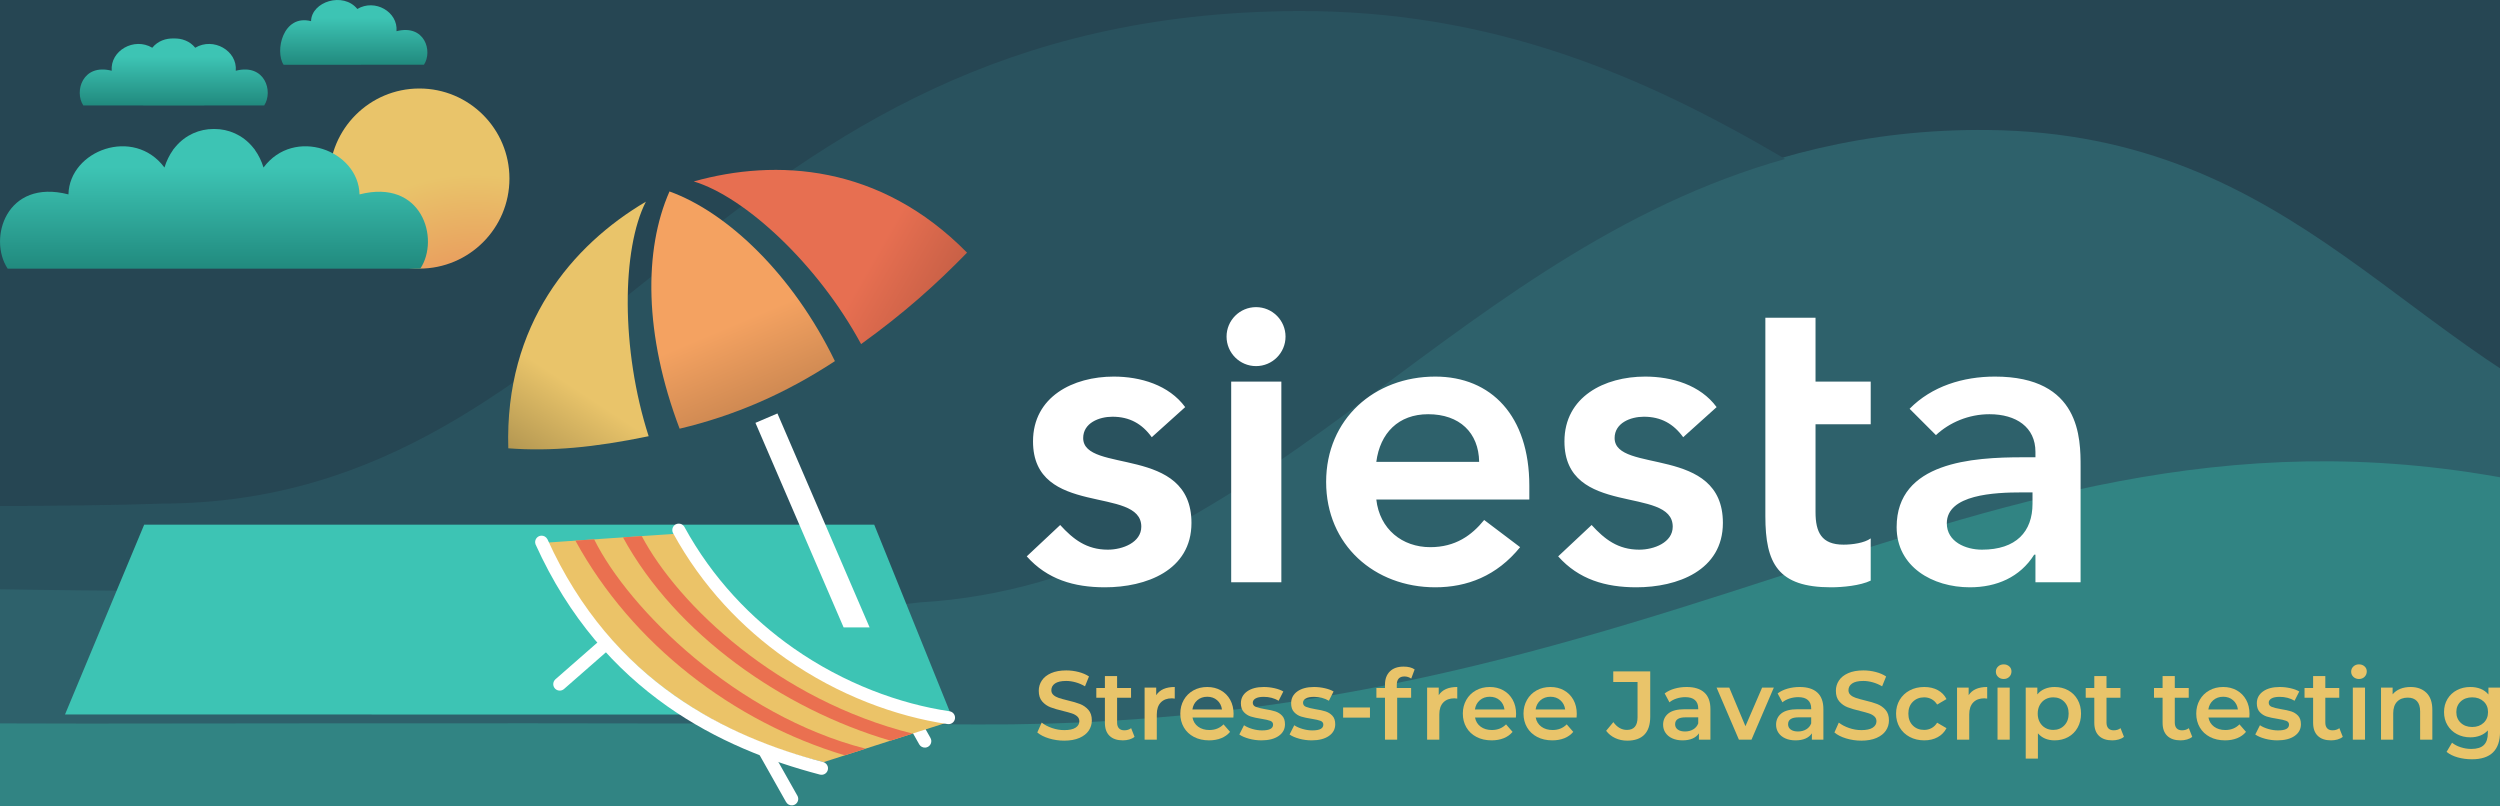
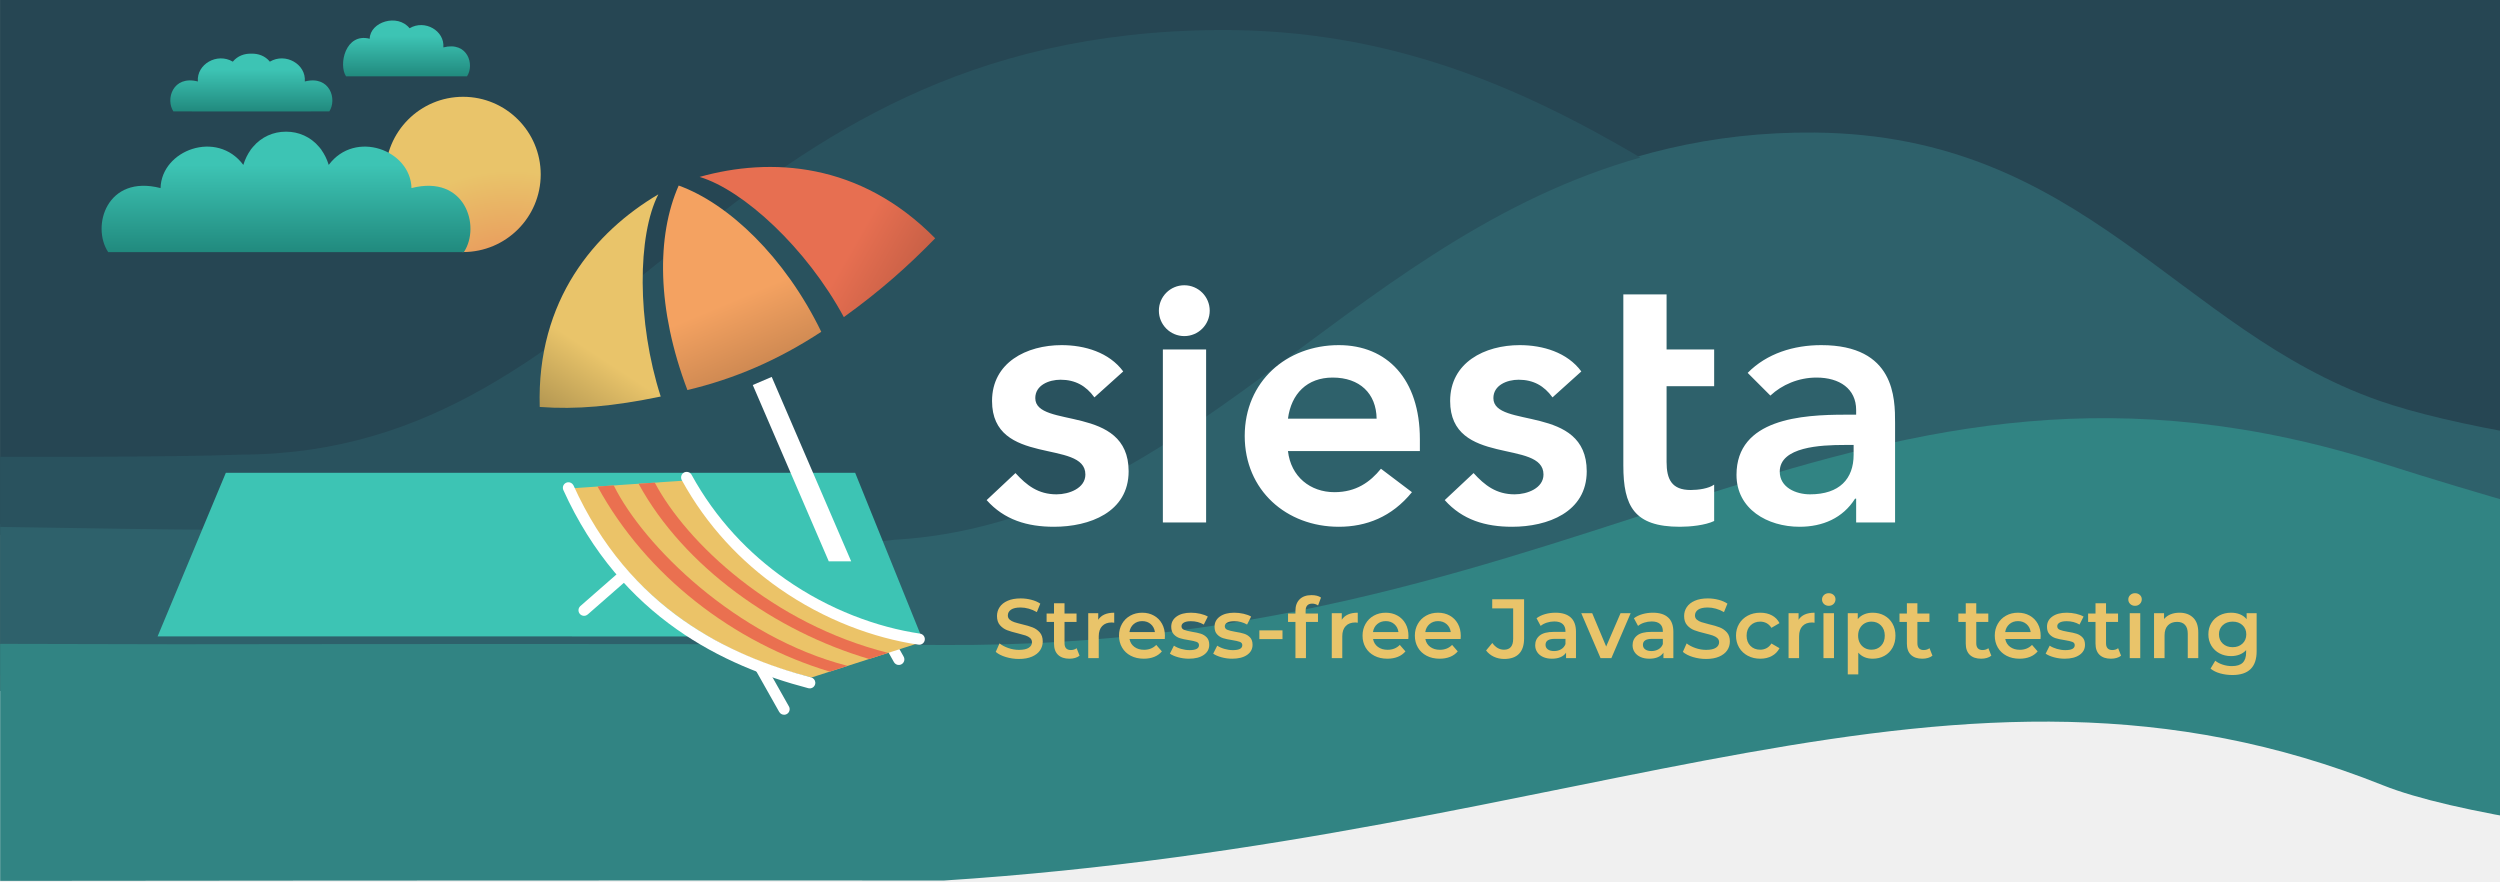
- <svg xmlns="http://www.w3.org/2000/svg" xmlns:xlink="http://www.w3.org/1999/xlink" xml:space="preserve" width="1935.482" height="623.522" version="1.0" style="clip-rule:evenodd;fill-rule:evenodd;image-rendering:optimizeQuality;shape-rendering:geometricPrecision;text-rendering:geometricPrecision" viewBox="0 0 1787.634 576.451" id="svg85">
+ <svg xmlns="http://www.w3.org/2000/svg" xmlns:xlink="http://www.w3.org/1999/xlink" xml:space="preserve" width="2245.291" height="791.428" version="1.0" style="clip-rule:evenodd;fill-rule:evenodd;image-rendering:optimizeQuality;shape-rendering:geometricPrecision;text-rendering:geometricPrecision" viewBox="0 0 2073.777 731.682" id="svg85">
  <defs id="defs19">
    <style type="text/css" id="style2">
   
    .fil1 {fill:#3DC4B4}
    .fil7 {fill:#EA7050}
    .fil6 {fill:#EBC368}
    .fil2 {fill:white}
    .fil8 {fill:#E9C46A;fill-rule:nonzero}
    .fil0 {fill:white;fill-rule:nonzero}
    .fil3 {fill:url(#id0)}
    .fil4 {fill:url(#id1)}
    .fil5 {fill:url(#id2)}
   
  </style>
    <linearGradient id="id0" gradientUnits="userSpaceOnUse" x1="585.671" y1="50.701" x2="950.977" y2="260.728">
      <stop offset="0" style="stop-opacity:1; stop-color:#E76F51" id="stop4" />
      <stop offset="1" style="stop-opacity:1; stop-color:black" id="stop6" />
    </linearGradient>
    <linearGradient id="id1" gradientUnits="userSpaceOnUse" x1="351.095" y1="147.047" x2="202.399" y2="373.735">
      <stop offset="0" style="stop-opacity:1; stop-color:#E9C46A" id="stop9" />
      <stop offset="1" style="stop-opacity:1; stop-color:black" id="stop11" />
    </linearGradient>
    <linearGradient id="id2" gradientUnits="userSpaceOnUse" x1="473.413" y1="112.698" x2="624.108" y2="471.369">
      <stop offset="0" style="stop-opacity:1; stop-color:#F4A261" id="stop14" />
      <stop offset="1" style="stop-opacity:1; stop-color:black" id="stop16" />
    </linearGradient>
    <style id="style896" type="text/css">
   
    .fil3 {fill:url(#id0)}
    .fil0 {fill:url(#id1)}
    .fil1 {fill:url(#id2)}
    .fil2 {fill:url(#id3)}
   
  </style>
    <linearGradient y2="37.569" x2="35.744" y1="23.425" x1="35.744" gradientUnits="userSpaceOnUse" id="id0-3">
      <stop id="stop898" style="stop-opacity:1; stop-color:#3DC4B4" offset="0" />
      <stop id="stop900" style="stop-opacity:1; stop-color:#218A7E" offset="1" />
    </linearGradient>
    <linearGradient y2="14.754" x2="28.48" y1="7.965" x1="28.48" xlink:href="#id0-3" gradientUnits="userSpaceOnUse" id="id1-6">
  </linearGradient>
    <linearGradient y2="9.061" x2="45.849" y1="2.5" x1="45.849" xlink:href="#id0-3" gradientUnits="userSpaceOnUse" id="id2-7">
  </linearGradient>
    <radialGradient fy="53.179" fx="66.953" r="7.883" cy="53.179" cx="66.953" gradientTransform="matrix(-1.21693,-3.38406,3.38406,-1.21693,-32,344)" gradientUnits="userSpaceOnUse" id="id3">
      <stop id="stop905" style="stop-opacity:1; stop-color:#EA7050" offset="0" />
      <stop id="stop907" style="stop-opacity:1; stop-color:#E9C46A" offset="1" />
    </radialGradient>
    <linearGradient xlink:href="#id0-3" id="linearGradient945" gradientUnits="userSpaceOnUse" x1="35.744" y1="23.425" x2="35.744" y2="37.569" />
    <style id="style2-5" type="text/css">
   
    .fil0 {fill:#264653}
    .fil3 {fill:#29525E}
    .fil1 {fill:#2E616B}
    .fil2 {fill:#318483}
   
  </style>
    <clipPath clipPathUnits="userSpaceOnUse" id="clipPath1340">
      <rect style="fill:none;fill-opacity:1;stroke-width:1.564" id="rect1342" width="2075.79" height="734.255" x="-85.059" y="-17.026" />
    </clipPath>
  </defs>
-   <g id="g1338" clip-path="url(#clipPath1340)">
+   <g id="g1338" clip-path="url(#clipPath1340)" transform="translate(84.19095,17.02621)">
    <g transform="matrix(0.9245084,0,0,0.9245084,-846.6737,-19.82633)" id="g969" style="clip-rule:evenodd;fill-rule:evenodd;image-rendering:optimizeQuality;shape-rendering:geometricPrecision;text-rendering:geometricPrecision">
      <g id="Layer_x0020_1-6">
        <g id="_2775180077392">
          <rect class="fil0" width="3999.999" height="623.638" id="rect7" x="0" y="0" style="fill:#264653" />
          <path class="fil0" d="M 3999.999,366.004 C 3385.746,438.54 3056.701,426.218 2960.021,374.573 2787.164,291.658 2695.173,136.299 2453.73,133.877 2079.195,130.12 1937.503,479.634 1627.256,497.797 1508.03,512.331 1298.28,452.83 1040.021,488.32 1017.716,491.385 503.025,470.173 0,466.691 V 0.001 h 3999.999 v 366.004 z" id="path9" style="fill:#264653" />
          <path class="fil1" d="M 4000.169,443.075 3999.999,610.292 C 3635.983,620.017 3312.607,554.124 2960.021,451.121 2593.234,298.964 2258.884,620.314 1666.571,617.058 1109.851,613.998 557.012,606.954 0,597.963 V 466.691 c 501.444,3.482 1017.551,8.427 1040.021,9.84 267.535,1.355 440.627,0.894 587.235,1.465 298.539,-2.14 451.939,-359.665 826.474,-355.909 241.443,2.422 325.423,177.134 506.291,240.697 123.052,43.244 483.589,88.595 1040.148,80.291 z" id="path11" style="fill:#2e616b" />
          <path class="fil2" d="m 2964.232,419.443 c 350.028,111.383 674.417,167.415 1038.993,167.76 l 0.09,206.836 c -475.535,3.49 -918.829,-37.556 -1039.083,-85.599 -386.123,-154.262 -707.386,47.571 -1292.956,85.416 -58.762,-0.051 -117.4,-0.078 -175.947,-0.086 -498.702,-0.073 -990.732,1.196 -1495.203,0.452 L -0.133,579.445 981.862,581.644 c 231.391,-0.25 460.146,-0.585 688.887,0.672 592.314,3.254 818.328,-314.073 1293.483,-162.873 z" id="path13" style="fill:#318483" />
        </g>
        <path class="fil3" d="m 0,466.691 v -57.07 c 505.024,1.598 913.783,6.496 1040.266,1.722 344.125,-1.068 421.678,-379.277 879,-381.339 151.078,-0.68 268.002,49.954 377.631,114.496 -3.674,1.036 -7.315,2.12 -10.942,3.224 v 0 C 2028.015,226.242 1886.438,472.622 1627.256,487.796 1508.03,502.33 1307.774,481.596 1040.021,478.32 1017.716,481.385 503.074,468.343 0,466.691 Z" id="path16" style="fill:#29525e" />
      </g>
    </g>
    <g transform="translate(45.66889,121.5934)" id="Layer_x0020_1">
      <path style="fill:#ffffff;fill-rule:nonzero" id="path22" d="m 801.765,169.793 c -11.671,-15.86 -32.019,-21.845 -51.171,-21.845 -29.026,0 -57.753,14.364 -57.753,46.383 0,54.76 77.503,31.42 77.503,61.045 0,11.371 -13.465,16.458 -23.94,16.458 -15.261,0 -24.836,-7.481 -34.113,-17.656 l -23.939,22.444 c 14.663,16.458 33.814,22.144 55.959,22.144 29.325,0 61.942,-11.97 61.942,-46.084 0,-55.958 -77.504,-35.011 -77.504,-60.745 0,-10.773 11.372,-15.262 20.947,-15.262 12.27,0 21.247,5.087 28.13,14.663 z m 50.71,-71.557 c 11.657,0 21.106,9.448 21.106,21.105 0,11.656 -9.449,21.105 -21.106,21.105 -11.656,0 -21.105,-9.449 -21.105,-21.105 0,-11.657 9.449,-21.105 21.105,-21.105 z m -17.794,196.939 h 35.908 V 151.539 h -35.908 z m 213.393,-59.25 v -9.875 c 0,-49.973 -27.232,-78.102 -67.33,-78.102 -43.39,0 -78.102,30.224 -78.102,75.409 0,45.185 34.712,75.409 78.102,75.409 22.742,0 43.989,-8.079 60.746,-28.728 l -25.735,-19.451 c -8.977,11.073 -20.647,19.451 -38.602,19.451 -20.049,0 -36.208,-12.866 -38.602,-34.113 z M 938.551,208.993 c 2.693,-20.647 15.86,-34.113 37.106,-34.113 22.443,0 36.208,13.166 36.507,34.113 z m 243.583,-39.2 c -11.67,-15.86 -32.019,-21.845 -51.171,-21.845 -29.026,0 -57.753,14.364 -57.753,46.383 0,54.76 77.503,31.42 77.503,61.045 0,11.371 -13.465,16.458 -23.939,16.458 -15.262,0 -24.837,-7.481 -34.114,-17.656 l -23.939,22.444 c 14.663,16.458 33.815,22.144 55.959,22.144 29.325,0 61.942,-11.97 61.942,-46.084 0,-55.958 -77.503,-35.011 -77.503,-60.745 0,-10.773 11.371,-15.262 20.947,-15.262 12.269,0 21.245,5.087 28.129,14.663 z m 34.881,78.102 c 0,33.814 8.977,50.871 46.981,50.871 8.378,0 20.947,-1.197 28.428,-4.789 v -30.222 c -4.489,3.291 -13.166,4.488 -19.451,4.488 -15.86,0 -20.049,-8.977 -20.049,-23.34 v -62.841 h 39.5 v -30.523 h -39.5 v -45.717 h -35.909 c 0,68.076 0,58.851 0,142.073 z m 193.31,47.28 h 32.319 v -82.591 c 0,-20.348 0,-64.636 -61.345,-64.636 -22.742,0 -45.185,6.882 -61.045,23.042 l 18.852,18.852 c 9.576,-8.978 23.341,-14.962 38.303,-14.962 19.151,0 32.916,9.291 32.916,26.931 v 3.891 h -8.977 c -35.895,0 -90.371,3.291 -90.371,49.973 0,28.428 25.735,43.091 52.367,43.091 19.152,0 35.91,-7.182 46.084,-23.341 h 0.897 z m -2.094,-56.258 c 0,20.021 -11.671,32.917 -36.209,32.917 -11.67,0 -25.136,-5.685 -25.136,-18.852 0,-20.648 34.114,-22.144 53.864,-22.144 h 7.481 z" class="fil0" />
      <g id="_2775025768672">
-         <polygon style="fill:#3dc4b4" id="polygon24" points="634.124,389.855 0,389.783 56.652,253.954 579.191,253.954 " class="fil1" />
+         <polygon style="fill:#3dc4b4" id="polygon24" points="56.652,253.954 579.191,253.954 634.124,389.855 0,389.783 " class="fil1" />
        <g id="g34">
-           <polygon style="fill:#ffffff" id="polygon26" points="509.904,174.333 575.874,327.454 557.266,327.454 494.165,181.053 " class="fil2" />
+           <polygon style="fill:#ffffff" id="polygon26" points="557.266,327.454 494.165,181.053 509.904,174.333 575.874,327.454 " class="fil2" />
          <path style="fill:url(#id0)" id="path28" d="M 645.632,59.248 C 583.191,-4.182 508.869,-8.247 450.027,8.275 c 36.31,10.861 88.706,58.952 119.759,116.413 30.687,-22.103 53.562,-42.584 75.846,-65.44 z" class="fil3" />
          <path style="fill:url(#id1)" id="path30" d="m 317.272,199.285 c -2.63,-88.966 45.848,-145.46 98.48,-176.532 -17.274,33.74 -18.042,105.695 1.984,167.872 -39.269,8.137 -70.024,10.941 -100.464,8.66 z" class="fil4" />
          <path style="fill:url(#id2)" id="path32" d="m 432.658,15.437 c 41.324,14.9 88.164,59.219 118.393,121.441 -35.799,23.451 -71.767,38.994 -111.152,48.365 C 414.413,118.034 414.168,57.321 432.658,15.437 Z" class="fil5" />
        </g>
        <g id="g52">
          <path style="fill:#ffffff;fill-rule:nonzero" id="path36" d="m 357.149,371.567 33.421,-29.258 -6.118,-6.979 -33.555,29.376 0.007,0.008 c -0.975,0.922 -1.542,2.259 -1.436,3.702 0.187,2.553 2.406,4.469 4.959,4.282 1.045,-0.077 1.983,-0.495 2.715,-1.138 z" class="fil0" />
          <path style="fill:#ffffff;fill-rule:nonzero" id="path38" d="m 524.326,448.182 -19.868,-35.232 -8.074,4.559 19.686,34.91 0.012,-0.007 c 0.838,1.563 2.541,2.571 4.425,2.433 2.551,-0.186 4.467,-2.405 4.28,-4.958 -0.045,-0.612 -0.207,-1.186 -0.461,-1.705 z" class="fil0" />
          <path style="fill:#ffffff;fill-rule:nonzero" id="path40" d="m 619.386,406.465 -5.471,-9.7 -8.074,4.559 5.373,9.526 0.009,-0.005 0.101,0.202 0.131,0.231 c 0.873,1.443 2.506,2.355 4.304,2.223 2.551,-0.186 4.468,-2.405 4.281,-4.958 -0.056,-0.76 -0.293,-1.464 -0.664,-2.072 z" class="fil0" />
          <path style="fill:#ebc368" id="path42" d="m 634.871,394.398 c -84.237,-8.072 -169.214,-76.78 -198.328,-133.904 -29.687,2.094 -60.403,4.028 -90.918,6.224 37.245,82.721 110.975,136.767 197.339,157.175 22.645,-7.267 45.291,-14.535 67.936,-21.802 7.989,-2.564 15.98,-5.128 23.971,-7.693 z" class="fil6" />
          <path style="fill:#ea7050" id="path44" d="m 606.589,403.474 c -96.157,-24.106 -167.473,-91.697 -193.793,-141.36 -29.687,2.095 17.076,-1.276 -13.439,0.92 37.779,69.241 114.292,122.905 191.434,145.51 6.679,-2.143 8.239,-2.645 15.798,-5.07 z" class="fil7" />
          <path style="fill:#ea7050" id="path46" d="M 572.939,414.273 C 480.546,390.514 403.515,314.507 378.721,264.421 c -29.687,2.094 17.076,-1.277 -13.439,0.92 40.645,74.329 113.076,129.725 192.81,153.698 6.145,-1.973 7.288,-2.34 14.847,-4.766 z" class="fil7" />
          <path style="fill:#ffffff;fill-rule:nonzero" id="path48" d="m 633.165,387.502 c -35.549,-5.227 -75.494,-19.795 -111.711,-45.138 -30.292,-21.199 -57.962,-49.932 -78.242,-87.028 l -0.002,0.002 c -0.884,-1.398 -2.489,-2.276 -4.255,-2.146 -2.553,0.187 -4.469,2.406 -4.282,4.957 0.044,0.599 0.2,1.163 0.446,1.673 l -0.005,0.002 c 21.025,38.436 49.676,68.192 81.034,90.136 37.386,26.161 78.643,41.233 115.411,46.687 l 0.002,-0.007 c 0.381,0.07 0.777,0.094 1.182,0.064 2.551,-0.187 4.467,-2.406 4.28,-4.959 -0.159,-2.176 -1.797,-3.89 -3.86,-4.23 z" class="fil0" />
          <path style="fill:#ffffff;fill-rule:nonzero" id="path50" d="M 542.773,423.868 C 508.127,414.811 470.73,400.542 436.273,376.251 400.879,351.3 368.495,315.713 345.23,264.242 l -0.023,0.011 c -0.836,-1.565 -2.54,-2.575 -4.424,-2.437 -2.553,0.187 -4.469,2.406 -4.283,4.957 0.032,0.424 0.119,0.831 0.255,1.212 24.029,53.194 57.536,90 94.175,115.828 35.439,24.984 73.726,39.648 109.166,48.945 l 10e-4,-0.002 0.025,0.008 0.026,0.007 0.334,0.088 c 0.429,0.094 0.879,0.128 1.339,0.094 2.55,-0.186 4.467,-2.406 4.28,-4.958 -0.146,-1.988 -1.525,-3.589 -3.332,-4.112 z" class="fil0" />
        </g>
      </g>
      <path style="fill:#e9c46a;fill-rule:nonzero" id="path55" d="m 715.175,408.524 c -3.77,0 -7.413,-0.535 -10.927,-1.605 -3.515,-1.071 -6.296,-2.491 -8.345,-4.26 l 3.143,-7.052 c 2.001,1.583 4.457,2.874 7.366,3.875 2.909,1.001 5.83,1.501 8.763,1.501 3.631,0 6.342,-0.581 8.135,-1.745 1.792,-1.164 2.688,-2.7 2.688,-4.609 0,-1.396 -0.5,-2.548 -1.501,-3.456 -1.001,-0.908 -2.27,-1.618 -3.806,-2.13 -1.536,-0.512 -3.631,-1.093 -6.284,-1.745 -3.724,-0.885 -6.738,-1.769 -9.042,-2.653 -2.304,-0.885 -4.283,-2.27 -5.935,-4.155 -1.653,-1.885 -2.479,-4.434 -2.479,-7.646 0,-2.7 0.733,-5.155 2.199,-7.367 1.467,-2.21 3.678,-3.968 6.634,-5.271 2.956,-1.304 6.575,-1.955 10.857,-1.955 2.98,0 5.912,0.372 8.798,1.117 2.887,0.745 5.377,1.815 7.472,3.212 l -2.863,7.052 c -2.141,-1.257 -4.376,-2.211 -6.704,-2.863 -2.327,-0.651 -4.585,-0.977 -6.772,-0.977 -3.585,0 -6.25,0.605 -7.995,1.815 -1.746,1.211 -2.619,2.816 -2.619,4.818 0,1.397 0.501,2.537 1.501,3.421 1.001,0.885 2.27,1.583 3.806,2.095 1.536,0.512 3.631,1.094 6.284,1.746 3.631,0.838 6.61,1.711 8.938,2.618 2.327,0.908 4.317,2.293 5.97,4.155 1.652,1.862 2.479,4.376 2.479,7.541 0,2.7 -0.734,5.144 -2.2,7.332 -1.466,2.187 -3.689,3.933 -6.668,5.236 -2.979,1.304 -6.61,1.955 -10.893,1.955 z" class="fil8" />
      <path style="fill:#e9c46a;fill-rule:nonzero" d="m 765.519,405.801 c -1.024,0.838 -2.269,1.467 -3.736,1.886 -1.466,0.419 -3.014,0.628 -4.643,0.628 -4.097,0 -7.262,-1.071 -9.496,-3.212 -2.235,-2.141 -3.352,-5.26 -3.352,-9.356 v -17.945 h -6.145 v -6.983 h 6.145 V 362.3 h 8.728 v 8.519 h 9.985 v 6.983 h -9.985 v 17.735 c 0,1.816 0.442,3.2 1.327,4.155 0.884,0.954 2.164,1.431 3.84,1.431 1.955,0 3.585,-0.512 4.888,-1.536 z" class="fil8" id="1" />
      <path style="fill:#e9c46a;fill-rule:nonzero" d="m 781.02,375.986 c 2.513,-3.91 6.936,-5.865 13.267,-5.865 v 8.309 c -0.745,-0.139 -1.42,-0.209 -2.025,-0.209 -3.398,0 -6.052,0.989 -7.96,2.967 -1.909,1.979 -2.863,4.83 -2.863,8.554 v 18.084 h -8.728 V 370.54 h 8.309 z" class="fil8" id="2" />
      <path style="fill:#e9c46a;fill-rule:nonzero" d="m 836.391,389.392 c 0,0.606 -0.047,1.467 -0.14,2.584 h -29.256 c 0.512,2.747 1.85,4.923 4.015,6.529 2.164,1.606 4.852,2.409 8.065,2.409 4.096,0 7.471,-1.35 10.124,-4.05 l 4.678,5.376 c -1.675,2.002 -3.793,3.515 -6.354,4.539 -2.56,1.024 -5.446,1.536 -8.658,1.536 -4.096,0 -7.704,-0.814 -10.823,-2.444 -3.119,-1.629 -5.528,-3.898 -7.227,-6.808 -1.699,-2.909 -2.548,-6.203 -2.548,-9.88 0,-3.631 0.826,-6.901 2.478,-9.81 1.653,-2.91 3.946,-5.179 6.878,-6.808 2.933,-1.629 6.238,-2.444 9.915,-2.444 3.631,0 6.878,0.803 9.741,2.409 2.863,1.606 5.097,3.864 6.703,6.773 1.606,2.909 2.409,6.272 2.409,10.089 z m -18.853,-12.289 c -2.793,0 -5.155,0.827 -7.087,2.479 -1.932,1.653 -3.107,3.852 -3.526,6.599 h 21.157 c -0.373,-2.7 -1.513,-4.888 -3.422,-6.564 -1.908,-1.676 -4.282,-2.514 -7.122,-2.514 z" class="fil8" id="3" />
      <path style="fill:#e9c46a;fill-rule:nonzero" d="m 856.291,408.315 c -3.026,0 -5.982,-0.395 -8.868,-1.187 -2.886,-0.791 -5.19,-1.792 -6.913,-3.002 l 3.352,-6.634 c 1.676,1.118 3.689,2.014 6.04,2.689 2.351,0.675 4.667,1.012 6.948,1.012 5.213,0 7.82,-1.373 7.82,-4.12 0,-1.303 -0.664,-2.211 -1.99,-2.723 -1.327,-0.512 -3.456,-1.001 -6.389,-1.466 -3.072,-0.466 -5.574,-1.001 -7.506,-1.606 -1.932,-0.605 -3.608,-1.664 -5.028,-3.177 -1.42,-1.513 -2.129,-3.619 -2.129,-6.319 0,-3.538 1.478,-6.366 4.434,-8.484 2.956,-2.118 6.947,-3.177 11.975,-3.177 2.56,0 5.12,0.291 7.68,0.873 2.561,0.582 4.655,1.361 6.285,2.339 l -3.352,6.633 c -3.166,-1.862 -6.726,-2.793 -10.683,-2.793 -2.561,0 -4.504,0.384 -5.831,1.152 -1.326,0.768 -1.99,1.781 -1.99,3.038 0,1.396 0.71,2.385 2.13,2.967 1.42,0.582 3.619,1.129 6.598,1.641 2.98,0.466 5.423,1.001 7.332,1.606 1.909,0.605 3.55,1.629 4.923,3.072 1.373,1.443 2.059,3.492 2.059,6.145 0,3.491 -1.512,6.284 -4.538,8.379 -3.026,2.095 -7.145,3.142 -12.359,3.142 z" class="fil8" id="4" />
      <path style="fill:#e9c46a;fill-rule:nonzero" d="m 892.251,408.315 c -3.026,0 -5.982,-0.395 -8.868,-1.187 -2.886,-0.791 -5.19,-1.792 -6.913,-3.002 l 3.352,-6.634 c 1.676,1.118 3.689,2.014 6.04,2.689 2.35,0.675 4.666,1.012 6.947,1.012 5.214,0 7.821,-1.373 7.821,-4.12 0,-1.303 -0.664,-2.211 -1.99,-2.723 -1.327,-0.512 -3.457,-1.001 -6.389,-1.466 -3.073,-0.466 -5.575,-1.001 -7.507,-1.606 -1.931,-0.605 -3.607,-1.664 -5.027,-3.177 -1.42,-1.513 -2.129,-3.619 -2.129,-6.319 0,-3.538 1.478,-6.366 4.433,-8.484 2.956,-2.118 6.948,-3.177 11.975,-3.177 2.561,0 5.121,0.291 7.681,0.873 2.56,0.582 4.655,1.361 6.284,2.339 l -3.351,6.633 c -3.166,-1.862 -6.727,-2.793 -10.684,-2.793 -2.56,0 -4.503,0.384 -5.83,1.152 -1.326,0.768 -1.99,1.781 -1.99,3.038 0,1.396 0.71,2.385 2.13,2.967 1.42,0.582 3.619,1.129 6.598,1.641 2.979,0.466 5.423,1.001 7.332,1.606 1.908,0.605 3.549,1.629 4.923,3.072 1.373,1.443 2.059,3.492 2.059,6.145 0,3.491 -1.513,6.284 -4.538,8.379 -3.026,2.095 -7.146,3.142 -12.359,3.142 z" class="fil8" id="5" />
-       <polygon style="fill:#e9c46a;fill-rule:nonzero" points="914.804,384.784 934.006,384.784 934.006,392.046 914.804,392.046 " class="fil8" id="6" />
+       <polygon style="fill:#e9c46a;fill-rule:nonzero" points="934.006,392.046 914.804,392.046 914.804,384.784 934.006,384.784 " class="fil8" id="6" />
      <path style="fill:#e9c46a;fill-rule:nonzero" d="m 958.724,362.58 c -3.678,0 -5.516,2.002 -5.516,6.005 v 2.234 h 10.264 v 6.983 h -9.985 v 30.024 h -8.728 v -30.024 h -6.145 v -6.983 h 6.145 v -2.374 c 0,-4.003 1.164,-7.157 3.491,-9.461 2.328,-2.304 5.609,-3.457 9.845,-3.457 3.352,0 5.982,0.676 7.891,2.025 l -2.444,6.564 c -1.49,-1.024 -3.096,-1.536 -4.818,-1.536 z" class="fil8" id="7" />
      <path style="fill:#e9c46a;fill-rule:nonzero" d="m 983.232,375.986 c 2.514,-3.91 6.936,-5.865 13.267,-5.865 v 8.309 c -0.745,-0.139 -1.42,-0.209 -2.025,-0.209 -3.398,0 -6.051,0.989 -7.96,2.967 -1.909,1.979 -2.863,4.83 -2.863,8.554 v 18.084 h -8.728 V 370.54 h 8.309 z" class="fil8" id="8" />
      <path style="fill:#e9c46a;fill-rule:nonzero" d="m 1038.603,389.392 c 0,0.606 -0.046,1.467 -0.139,2.584 h -29.257 c 0.512,2.747 1.851,4.923 4.015,6.529 2.165,1.606 4.853,2.409 8.065,2.409 4.096,0 7.471,-1.35 10.124,-4.05 l 4.679,5.376 c -1.676,2.002 -3.794,3.515 -6.354,4.539 -2.561,1.024 -5.447,1.536 -8.659,1.536 -4.096,0 -7.704,-0.814 -10.822,-2.444 -3.119,-1.629 -5.528,-3.898 -7.227,-6.808 -1.699,-2.909 -2.549,-6.203 -2.549,-9.88 0,-3.631 0.826,-6.901 2.479,-9.81 1.652,-2.91 3.945,-5.179 6.878,-6.808 2.932,-1.629 6.237,-2.444 9.915,-2.444 3.631,0 6.878,0.803 9.74,2.409 2.863,1.606 5.097,3.864 6.703,6.773 1.606,2.909 2.409,6.272 2.409,10.089 z m -18.852,-12.289 c -2.793,0 -5.156,0.827 -7.087,2.479 -1.932,1.653 -3.108,3.852 -3.527,6.599 h 21.157 c -0.372,-2.7 -1.513,-4.888 -3.421,-6.564 -1.909,-1.676 -4.283,-2.514 -7.122,-2.514 z" class="fil8" id="9" />
      <path style="fill:#e9c46a;fill-rule:nonzero" d="m 1082.034,389.392 c 0,0.606 -0.046,1.467 -0.139,2.584 h -29.257 c 0.512,2.747 1.85,4.923 4.015,6.529 2.165,1.606 4.853,2.409 8.065,2.409 4.096,0 7.471,-1.35 10.124,-4.05 l 4.679,5.376 c -1.676,2.002 -3.794,3.515 -6.354,4.539 -2.561,1.024 -5.447,1.536 -8.659,1.536 -4.096,0 -7.704,-0.814 -10.822,-2.444 -3.119,-1.629 -5.528,-3.898 -7.227,-6.808 -1.7,-2.909 -2.549,-6.203 -2.549,-9.88 0,-3.631 0.826,-6.901 2.479,-9.81 1.652,-2.91 3.945,-5.179 6.878,-6.808 2.932,-1.629 6.237,-2.444 9.915,-2.444 3.631,0 6.877,0.803 9.74,2.409 2.863,1.606 5.097,3.864 6.703,6.773 1.606,2.909 2.409,6.272 2.409,10.089 z m -18.852,-12.289 c -2.793,0 -5.156,0.827 -7.088,2.479 -1.931,1.653 -3.107,3.852 -3.526,6.599 h 21.157 c -0.372,-2.7 -1.513,-4.888 -3.421,-6.564 -1.909,-1.676 -4.283,-2.514 -7.122,-2.514 z" class="fil8" id="10" />
      <path style="fill:#e9c46a;fill-rule:nonzero" d="m 1118.134,408.524 c -3.119,0 -5.994,-0.616 -8.624,-1.85 -2.63,-1.233 -4.783,-2.967 -6.459,-5.202 l 5.167,-6.214 c 2.7,3.724 5.935,5.586 9.706,5.586 5.074,0 7.611,-3.003 7.611,-9.007 V 366.56 h -17.387 v -7.611 h 26.464 v 32.399 c 0,5.725 -1.396,10.02 -4.189,12.882 -2.793,2.863 -6.89,4.294 -12.289,4.294 z" class="fil8" id="11" />
      <path style="fill:#e9c46a;fill-rule:nonzero" d="m 1160.727,370.121 c 5.492,0 9.694,1.315 12.603,3.945 2.909,2.63 4.364,6.598 4.364,11.905 v 21.855 h -8.239 v -4.538 c -1.071,1.629 -2.595,2.874 -4.574,3.735 -1.978,0.861 -4.364,1.292 -7.157,1.292 -2.793,0 -5.237,-0.477 -7.331,-1.431 -2.095,-0.955 -3.713,-2.281 -4.853,-3.98 -1.141,-1.699 -1.711,-3.62 -1.711,-5.761 0,-3.351 1.245,-6.04 3.736,-8.065 2.49,-2.025 6.412,-3.037 11.765,-3.037 h 9.636 v -0.558 c 0,-2.607 -0.78,-4.609 -2.339,-6.005 -1.559,-1.397 -3.875,-2.095 -6.948,-2.095 -2.094,0 -4.154,0.326 -6.179,0.977 -2.025,0.652 -3.736,1.56 -5.132,2.723 l -3.422,-6.354 c 1.955,-1.489 4.306,-2.63 7.053,-3.421 2.746,-0.791 5.656,-1.187 8.728,-1.187 z m -1.187,31.84 c 2.188,0 4.131,-0.5 5.83,-1.501 1.699,-1.001 2.898,-2.432 3.596,-4.294 v -4.329 h -9.007 c -5.028,0 -7.541,1.652 -7.541,4.957 0,1.583 0.628,2.839 1.885,3.771 1.257,0.931 3.002,1.396 5.237,1.396 z" class="fil8" id="12" />
-       <polygon style="fill:#e9c46a;fill-rule:nonzero" points="1214.701,370.54 1223.08,370.54 1207.09,407.826 1198.083,407.826 1182.093,370.54 1191.17,370.54 1202.761,398.191 " class="fil8" id="13" />
+       <polygon style="fill:#e9c46a;fill-rule:nonzero" points="1207.09,407.826 1198.083,407.826 1182.093,370.54 1191.17,370.54 1202.761,398.191 1214.701,370.54 1223.08,370.54 " class="fil8" id="13" />
      <path style="fill:#e9c46a;fill-rule:nonzero" d="m 1241.584,370.121 c 5.492,0 9.694,1.315 12.603,3.945 2.909,2.63 4.364,6.598 4.364,11.905 v 21.855 h -8.239 v -4.538 c -1.071,1.629 -2.595,2.874 -4.574,3.735 -1.978,0.861 -4.364,1.292 -7.157,1.292 -2.793,0 -5.237,-0.477 -7.332,-1.431 -2.094,-0.955 -3.712,-2.281 -4.852,-3.98 -1.141,-1.699 -1.711,-3.62 -1.711,-5.761 0,-3.351 1.245,-6.04 3.736,-8.065 2.49,-2.025 6.412,-3.037 11.765,-3.037 h 9.636 v -0.558 c 0,-2.607 -0.78,-4.609 -2.339,-6.005 -1.56,-1.397 -3.876,-2.095 -6.948,-2.095 -2.095,0 -4.154,0.326 -6.179,0.977 -2.025,0.652 -3.736,1.56 -5.132,2.723 l -3.422,-6.354 c 1.955,-1.489 4.306,-2.63 7.052,-3.421 2.747,-0.791 5.656,-1.187 8.729,-1.187 z m -1.187,31.84 c 2.187,0 4.131,-0.5 5.83,-1.501 1.699,-1.001 2.898,-2.432 3.596,-4.294 v -4.329 h -9.007 c -5.028,0 -7.542,1.652 -7.542,4.957 0,1.583 0.629,2.839 1.886,3.771 1.256,0.931 3.002,1.396 5.237,1.396 z" class="fil8" id="14" />
      <path style="fill:#e9c46a;fill-rule:nonzero" d="m 1285.713,408.524 c -3.771,0 -7.413,-0.535 -10.928,-1.605 -3.514,-1.071 -6.296,-2.491 -8.344,-4.26 l 3.142,-7.052 c 2.002,1.583 4.458,2.874 7.367,3.875 2.909,1.001 5.83,1.501 8.763,1.501 3.631,0 6.342,-0.581 8.134,-1.745 1.793,-1.164 2.689,-2.7 2.689,-4.609 0,-1.396 -0.501,-2.548 -1.502,-3.456 -1,-0.908 -2.269,-1.618 -3.805,-2.13 -1.536,-0.512 -3.631,-1.093 -6.284,-1.745 -3.724,-0.885 -6.738,-1.769 -9.043,-2.653 -2.304,-0.885 -4.282,-2.27 -5.935,-4.155 -1.652,-1.885 -2.478,-4.434 -2.478,-7.646 0,-2.7 0.733,-5.155 2.199,-7.367 1.466,-2.21 3.677,-3.968 6.633,-5.271 2.956,-1.304 6.576,-1.955 10.858,-1.955 2.979,0 5.912,0.372 8.798,1.117 2.886,0.745 5.377,1.815 7.471,3.212 l -2.862,7.052 c -2.142,-1.257 -4.376,-2.211 -6.704,-2.863 -2.327,-0.651 -4.585,-0.977 -6.773,-0.977 -3.584,0 -6.249,0.605 -7.995,1.815 -1.745,1.211 -2.618,2.816 -2.618,4.818 0,1.397 0.5,2.537 1.501,3.421 1.001,0.885 2.27,1.583 3.806,2.095 1.536,0.512 3.631,1.094 6.284,1.746 3.631,0.838 6.61,1.711 8.937,2.618 2.328,0.908 4.318,2.293 5.971,4.155 1.652,1.862 2.478,4.376 2.478,7.541 0,2.7 -0.733,5.144 -2.199,7.332 -1.467,2.187 -3.689,3.933 -6.669,5.236 -2.979,1.304 -6.609,1.955 -10.892,1.955 z" class="fil8" id="15" />
      <path style="fill:#e9c46a;fill-rule:nonzero" d="m 1330.75,408.315 c -3.864,0 -7.332,-0.814 -10.404,-2.444 -3.072,-1.629 -5.47,-3.898 -7.192,-6.808 -1.722,-2.909 -2.584,-6.203 -2.584,-9.88 0,-3.677 0.862,-6.959 2.584,-9.845 1.722,-2.886 4.108,-5.144 7.157,-6.773 3.049,-1.629 6.529,-2.444 10.439,-2.444 3.677,0 6.901,0.745 9.67,2.234 2.77,1.49 4.853,3.631 6.25,6.424 l -6.703,3.91 c -1.071,-1.722 -2.409,-3.014 -4.015,-3.875 -1.606,-0.861 -3.364,-1.292 -5.272,-1.292 -3.258,0 -5.958,1.059 -8.1,3.177 -2.141,2.118 -3.212,4.946 -3.212,8.484 0,3.538 1.059,6.366 3.177,8.484 2.118,2.118 4.83,3.177 8.135,3.177 1.908,0 3.666,-0.431 5.272,-1.292 1.606,-0.861 2.944,-2.153 4.015,-3.875 l 6.703,3.91 c -1.443,2.793 -3.55,4.946 -6.319,6.459 -2.77,1.513 -5.97,2.269 -9.601,2.269 z" class="fil8" id="16" />
      <path style="fill:#e9c46a;fill-rule:nonzero" d="m 1362.52,375.986 c 2.514,-3.91 6.936,-5.865 13.267,-5.865 v 8.309 c -0.745,-0.139 -1.42,-0.209 -2.025,-0.209 -3.398,0 -6.052,0.989 -7.96,2.967 -1.909,1.979 -2.863,4.83 -2.863,8.554 v 18.084 h -8.728 V 370.54 h 8.309 z" class="fil8" id="17" />
      <path style="fill:#e9c46a;fill-rule:nonzero" d="m 1383.188,370.54 h 8.728 v 37.286 h -8.728 z m 4.399,-6.145 c -1.583,0 -2.909,-0.5 -3.98,-1.501 -1.07,-1.001 -1.606,-2.246 -1.606,-3.735 0,-1.49 0.536,-2.735 1.606,-3.736 1.071,-1.001 2.397,-1.501 3.98,-1.501 1.583,0 2.91,0.477 3.98,1.431 1.071,0.954 1.606,2.153 1.606,3.596 0,1.536 -0.524,2.828 -1.571,3.875 -1.047,1.048 -2.386,1.571 -4.015,1.571 z" class="fil8" id="18" />
      <path style="fill:#e9c46a;fill-rule:nonzero" d="m 1424.036,370.121 c 3.631,0 6.877,0.791 9.74,2.374 2.863,1.583 5.109,3.817 6.738,6.703 1.63,2.886 2.444,6.215 2.444,9.985 0,3.771 -0.814,7.111 -2.444,10.02 -1.629,2.909 -3.875,5.155 -6.738,6.738 -2.863,1.583 -6.109,2.374 -9.74,2.374 -5.028,0 -9.008,-1.676 -11.94,-5.027 v 18.084 h -8.728 V 370.54 h 8.309 v 4.888 c 1.443,-1.769 3.223,-3.096 5.341,-3.98 2.118,-0.885 4.458,-1.327 7.018,-1.327 z m -0.978,30.723 c 3.212,0 5.854,-1.071 7.925,-3.212 2.072,-2.141 3.108,-4.958 3.108,-8.449 0,-3.491 -1.036,-6.307 -3.108,-8.449 -2.071,-2.141 -4.713,-3.212 -7.925,-3.212 -2.095,0 -3.98,0.478 -5.656,1.432 -1.675,0.954 -3.002,2.316 -3.98,4.084 -0.977,1.769 -1.466,3.818 -1.466,6.145 0,2.328 0.489,4.376 1.466,6.145 0.978,1.768 2.305,3.13 3.98,4.084 1.676,0.955 3.561,1.432 5.656,1.432 z" class="fil8" id="19" />
      <path style="fill:#e9c46a;fill-rule:nonzero" d="m 1473.681,405.801 c -1.024,0.838 -2.269,1.467 -3.736,1.886 -1.466,0.419 -3.014,0.628 -4.643,0.628 -4.096,0 -7.262,-1.071 -9.496,-3.212 -2.235,-2.141 -3.352,-5.26 -3.352,-9.356 v -17.945 h -6.144 v -6.983 h 6.144 V 362.3 h 8.728 v 8.519 h 9.986 v 6.983 h -9.986 v 17.735 c 0,1.816 0.443,3.2 1.327,4.155 0.885,0.954 2.165,1.431 3.84,1.431 1.955,0 3.585,-0.512 4.888,-1.536 z" class="fil8" id="20" />
      <path style="fill:#e9c46a;fill-rule:nonzero" d="m 1522.558,405.801 c -1.024,0.838 -2.269,1.467 -3.735,1.886 -1.467,0.419 -3.014,0.628 -4.644,0.628 -4.096,0 -7.261,-1.071 -9.496,-3.212 -2.234,-2.141 -3.351,-5.26 -3.351,-9.356 v -17.945 h -6.145 v -6.983 h 6.145 V 362.3 h 8.728 v 8.519 h 9.985 v 6.983 h -9.985 v 17.735 c 0,1.816 0.442,3.2 1.326,4.155 0.885,0.954 2.165,1.431 3.841,1.431 1.955,0 3.584,-0.512 4.887,-1.536 z" class="fil8" id="21" />
      <path style="fill:#e9c46a;fill-rule:nonzero" d="m 1563.545,389.392 c 0,0.606 -0.046,1.467 -0.139,2.584 h -29.257 c 0.512,2.747 1.85,4.923 4.015,6.529 2.165,1.606 4.853,2.409 8.065,2.409 4.096,0 7.471,-1.35 10.124,-4.05 l 4.679,5.376 c -1.676,2.002 -3.794,3.515 -6.354,4.539 -2.561,1.024 -5.447,1.536 -8.659,1.536 -4.096,0 -7.704,-0.814 -10.822,-2.444 -3.119,-1.629 -5.528,-3.898 -7.227,-6.808 -1.7,-2.909 -2.549,-6.203 -2.549,-9.88 0,-3.631 0.826,-6.901 2.479,-9.81 1.652,-2.91 3.945,-5.179 6.878,-6.808 2.932,-1.629 6.237,-2.444 9.915,-2.444 3.631,0 6.878,0.803 9.74,2.409 2.863,1.606 5.097,3.864 6.703,6.773 1.606,2.909 2.409,6.272 2.409,10.089 z m -18.852,-12.289 c -2.793,0 -5.156,0.827 -7.087,2.479 -1.932,1.653 -3.108,3.852 -3.527,6.599 h 21.157 c -0.372,-2.7 -1.513,-4.888 -3.421,-6.564 -1.909,-1.676 -4.283,-2.514 -7.122,-2.514 z" class="fil8" id="22" />
      <path style="fill:#e9c46a;fill-rule:nonzero" d="m 1583.445,408.315 c -3.026,0 -5.981,-0.395 -8.867,-1.187 -2.886,-0.791 -5.191,-1.792 -6.913,-3.002 l 3.352,-6.634 c 1.675,1.118 3.689,2.014 6.039,2.689 2.351,0.675 4.667,1.012 6.948,1.012 5.214,0 7.82,-1.373 7.82,-4.12 0,-1.303 -0.663,-2.211 -1.99,-2.723 -1.326,-0.512 -3.456,-1.001 -6.389,-1.466 -3.072,-0.466 -5.574,-1.001 -7.506,-1.606 -1.932,-0.605 -3.607,-1.664 -5.027,-3.177 -1.42,-1.513 -2.13,-3.619 -2.13,-6.319 0,-3.538 1.478,-6.366 4.434,-8.484 2.956,-2.118 6.948,-3.177 11.975,-3.177 2.56,0 5.12,0.291 7.681,0.873 2.56,0.582 4.655,1.361 6.284,2.339 l -3.352,6.633 c -3.165,-1.862 -6.726,-2.793 -10.683,-2.793 -2.56,0 -4.504,0.384 -5.83,1.152 -1.327,0.768 -1.99,1.781 -1.99,3.038 0,1.396 0.71,2.385 2.129,2.967 1.42,0.582 3.62,1.129 6.599,1.641 2.979,0.466 5.423,1.001 7.332,1.606 1.908,0.605 3.549,1.629 4.922,3.072 1.373,1.443 2.06,3.492 2.06,6.145 0,3.491 -1.513,6.284 -4.539,8.379 -3.025,2.095 -7.145,3.142 -12.359,3.142 z" class="fil8" id="23" />
      <path style="fill:#e9c46a;fill-rule:nonzero" d="m 1630.298,405.801 c -1.024,0.838 -2.269,1.467 -3.736,1.886 -1.466,0.419 -3.014,0.628 -4.643,0.628 -4.097,0 -7.262,-1.071 -9.496,-3.212 -2.235,-2.141 -3.352,-5.26 -3.352,-9.356 v -17.945 h -6.145 v -6.983 h 6.145 V 362.3 h 8.728 v 8.519 h 9.985 v 6.983 h -9.985 v 17.735 c 0,1.816 0.442,3.2 1.327,4.155 0.884,0.954 2.164,1.431 3.84,1.431 1.955,0 3.585,-0.512 4.888,-1.536 z" class="fil8" id="24" />
      <path style="fill:#e9c46a;fill-rule:nonzero" d="m 1637.49,370.54 h 8.728 v 37.286 h -8.728 z m 4.399,-6.145 c -1.583,0 -2.91,-0.5 -3.98,-1.501 -1.071,-1.001 -1.606,-2.246 -1.606,-3.735 0,-1.49 0.535,-2.735 1.606,-3.736 1.07,-1.001 2.397,-1.501 3.98,-1.501 1.582,0 2.909,0.477 3.98,1.431 1.07,0.954 1.606,2.153 1.606,3.596 0,1.536 -0.524,2.828 -1.571,3.875 -1.048,1.048 -2.386,1.571 -4.015,1.571 z" class="fil8" id="25" />
      <path style="fill:#e9c46a;fill-rule:nonzero" d="m 1678.826,370.121 c 4.702,0 8.472,1.373 11.312,4.12 2.839,2.746 4.259,6.819 4.259,12.219 v 21.366 h -8.728 v -20.249 c 0,-3.258 -0.768,-5.714 -2.304,-7.366 -1.537,-1.653 -3.724,-2.479 -6.564,-2.479 -3.212,0 -5.749,0.966 -7.611,2.898 -1.862,1.931 -2.793,4.713 -2.793,8.344 v 18.852 h -8.728 V 370.54 h 8.309 v 4.818 c 1.443,-1.722 3.259,-3.026 5.447,-3.91 2.188,-0.885 4.655,-1.327 7.401,-1.327 z" class="fil8" id="26" />
      <path style="fill:#e9c46a;fill-rule:nonzero" d="m 1742.855,370.54 v 31.63 c 0,13.127 -6.703,19.691 -20.109,19.691 -3.584,0 -6.983,-0.454 -10.194,-1.361 -3.213,-0.908 -5.866,-2.223 -7.961,-3.946 l 3.911,-6.563 c 1.629,1.35 3.689,2.432 6.179,3.247 2.49,0.814 5.016,1.222 7.576,1.222 4.096,0 7.099,-0.931 9.008,-2.793 1.908,-1.862 2.862,-4.702 2.862,-8.519 v -1.955 c -1.489,1.629 -3.305,2.863 -5.446,3.701 -2.141,0.838 -4.492,1.257 -7.052,1.257 -3.538,0 -6.738,-0.757 -9.601,-2.27 -2.863,-1.513 -5.121,-3.642 -6.773,-6.389 -1.653,-2.746 -2.479,-5.888 -2.479,-9.426 0,-3.538 0.826,-6.668 2.479,-9.392 1.652,-2.723 3.91,-4.829 6.773,-6.319 2.863,-1.489 6.063,-2.234 9.601,-2.234 2.7,0 5.155,0.442 7.366,1.327 2.211,0.884 4.062,2.234 5.551,4.049 v -4.957 z m -19.9,28.209 c 3.305,0 6.017,-0.989 8.135,-2.967 2.118,-1.979 3.177,-4.551 3.177,-7.716 0,-3.119 -1.059,-5.656 -3.177,-7.611 -2.118,-1.955 -4.83,-2.933 -8.135,-2.933 -3.351,0 -6.086,0.978 -8.204,2.933 -2.118,1.955 -3.177,4.492 -3.177,7.611 0,3.165 1.059,5.737 3.177,7.716 2.118,1.978 4.853,2.967 8.204,2.967 z" class="fil8" id="27" />
    </g>
    <g transform="matrix(5.11852,0,0,5.11852,-0.8460749,2.0318271e-4)" id="g943" style="clip-rule:evenodd;fill-rule:evenodd;image-rendering:optimizeQuality;shape-rendering:geometricPrecision;text-rendering:geometricPrecision">
      <g id="Layer_x0020_1-5">
        <path class="fil0" d="m 24.18,14.754 v 0 C 20.001,14.752 15.823,14.749 11.646,14.749 10.35,12.793 11.539,8.844 15.618,9.893 15.383,7.092 18.742,5.161 21.29,6.676 22.054,5.731 23.181,5.344 24.292,5.38 c 1.112,-0.036 2.238,0.351 3.003,1.296 2.548,-1.515 5.907,0.416 5.671,3.217 4.079,-1.049 5.268,2.9 3.972,4.856 -4.177,0 -8.355,0.003 -12.534,0.005 v 0 h -0.112 z" id="path913" style="fill:url(#id1-6)" />
        <path class="fil1" d="m 39.654,9.061 c -1.252,-1.889 -0.103,-7.116 3.838,-6.102 0.067,-2.749 4.505,-4.133 6.47,-1.704 2.462,-1.464 5.707,0.401 5.479,3.108 3.941,-1.014 5.09,2.801 3.838,4.69 -6.539,0 -13.079,0.008 -19.625,0.008 z" id="path915" style="fill:url(#id2-7)" />
        <circle style="fill:url(#id3)" class="fil2" cx="58.641" cy="24.969" r="12.593" id="circle917" />
        <path class="fil3" d="m 24.18,20.965 v 0.022 c -0.491,0.69 -0.898,1.501 -1.188,2.438 C 18.718,17.679 9.716,21.002 9.565,27.184 0.841,24.939 -1.702,33.386 1.069,37.569 H 24.187 35.651 58.769 C 61.54,33.386 58.997,24.939 50.272,27.184 50.121,21.002 41.12,17.679 36.846,23.425 36.555,22.488 36.149,21.677 35.657,20.987 v -0.022 c -0.112,-0.149 -0.229,-0.293 -0.35,-0.431 -1.404,-1.68 -3.365,-2.5 -5.334,-2.498 -0.018,-0.001 -0.036,0 -0.054,0 -0.018,0 -0.036,-0.001 -0.054,0 -1.969,-0.002 -3.93,0.818 -5.334,2.498 -0.121,0.138 -0.238,0.282 -0.351,0.431 z" id="path919" style="fill:url(#linearGradient945)" />
      </g>
    </g>
  </g>
</svg>
